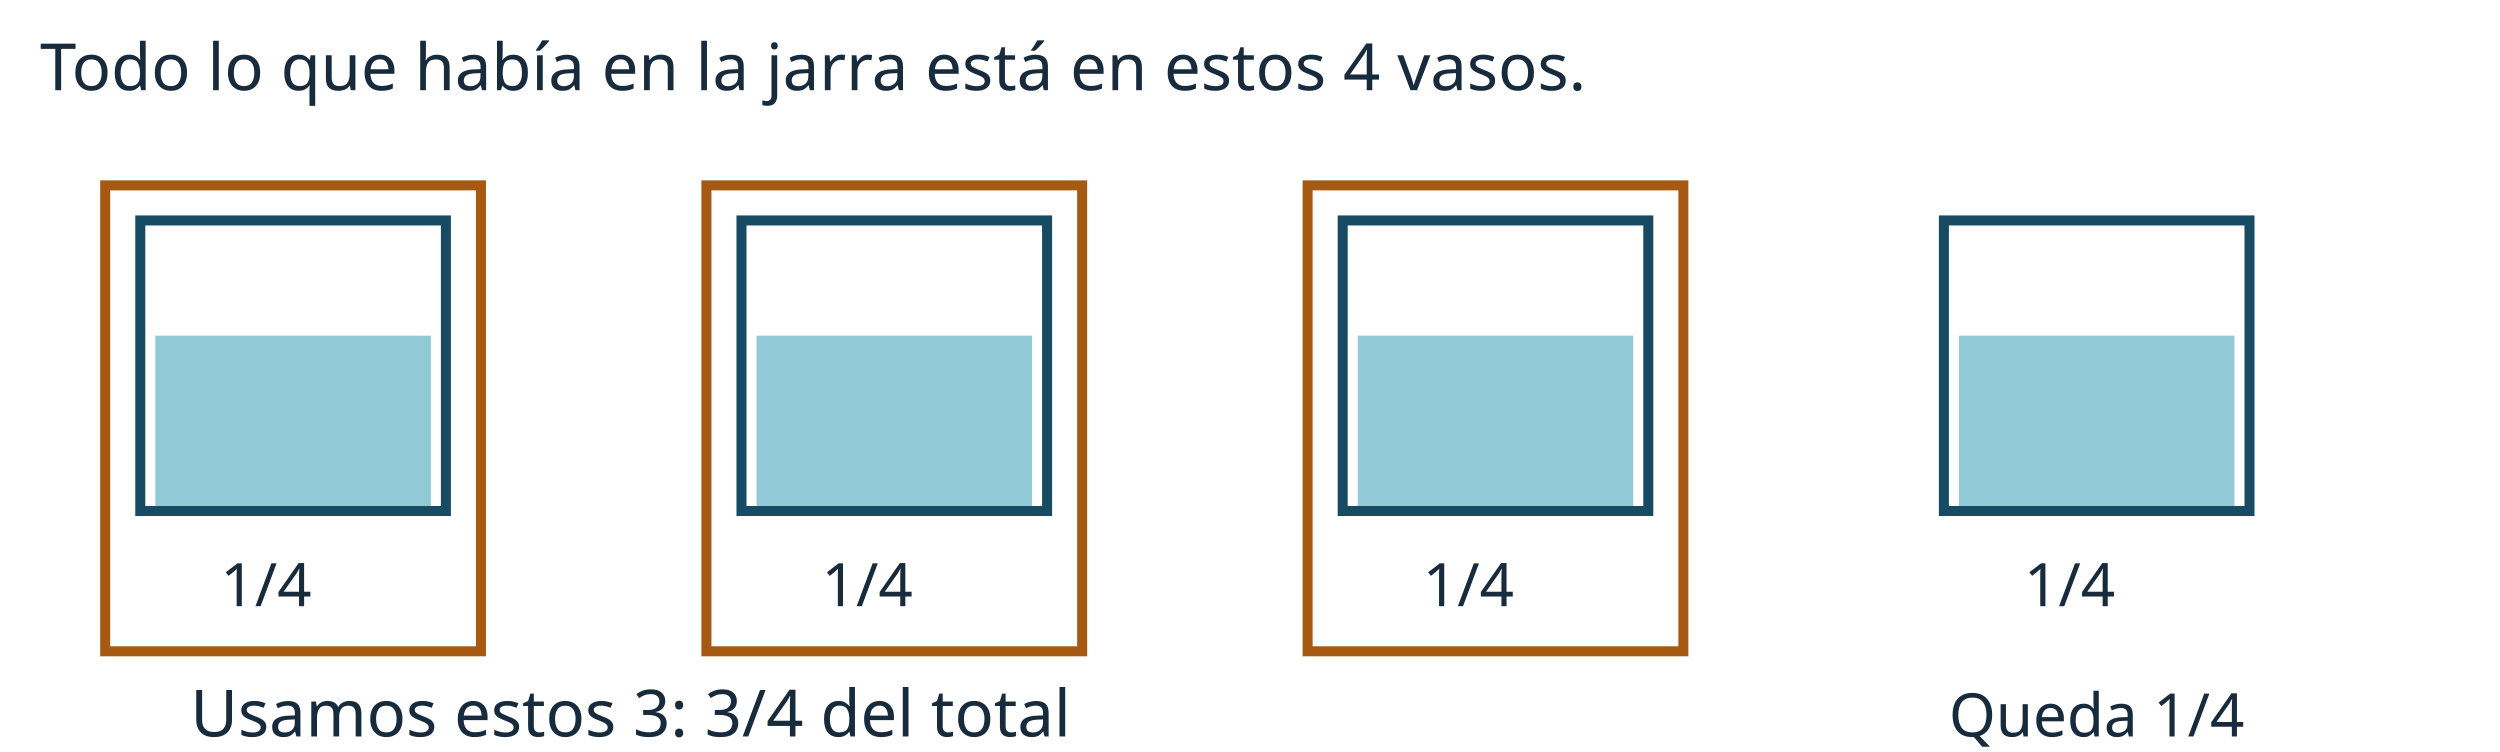
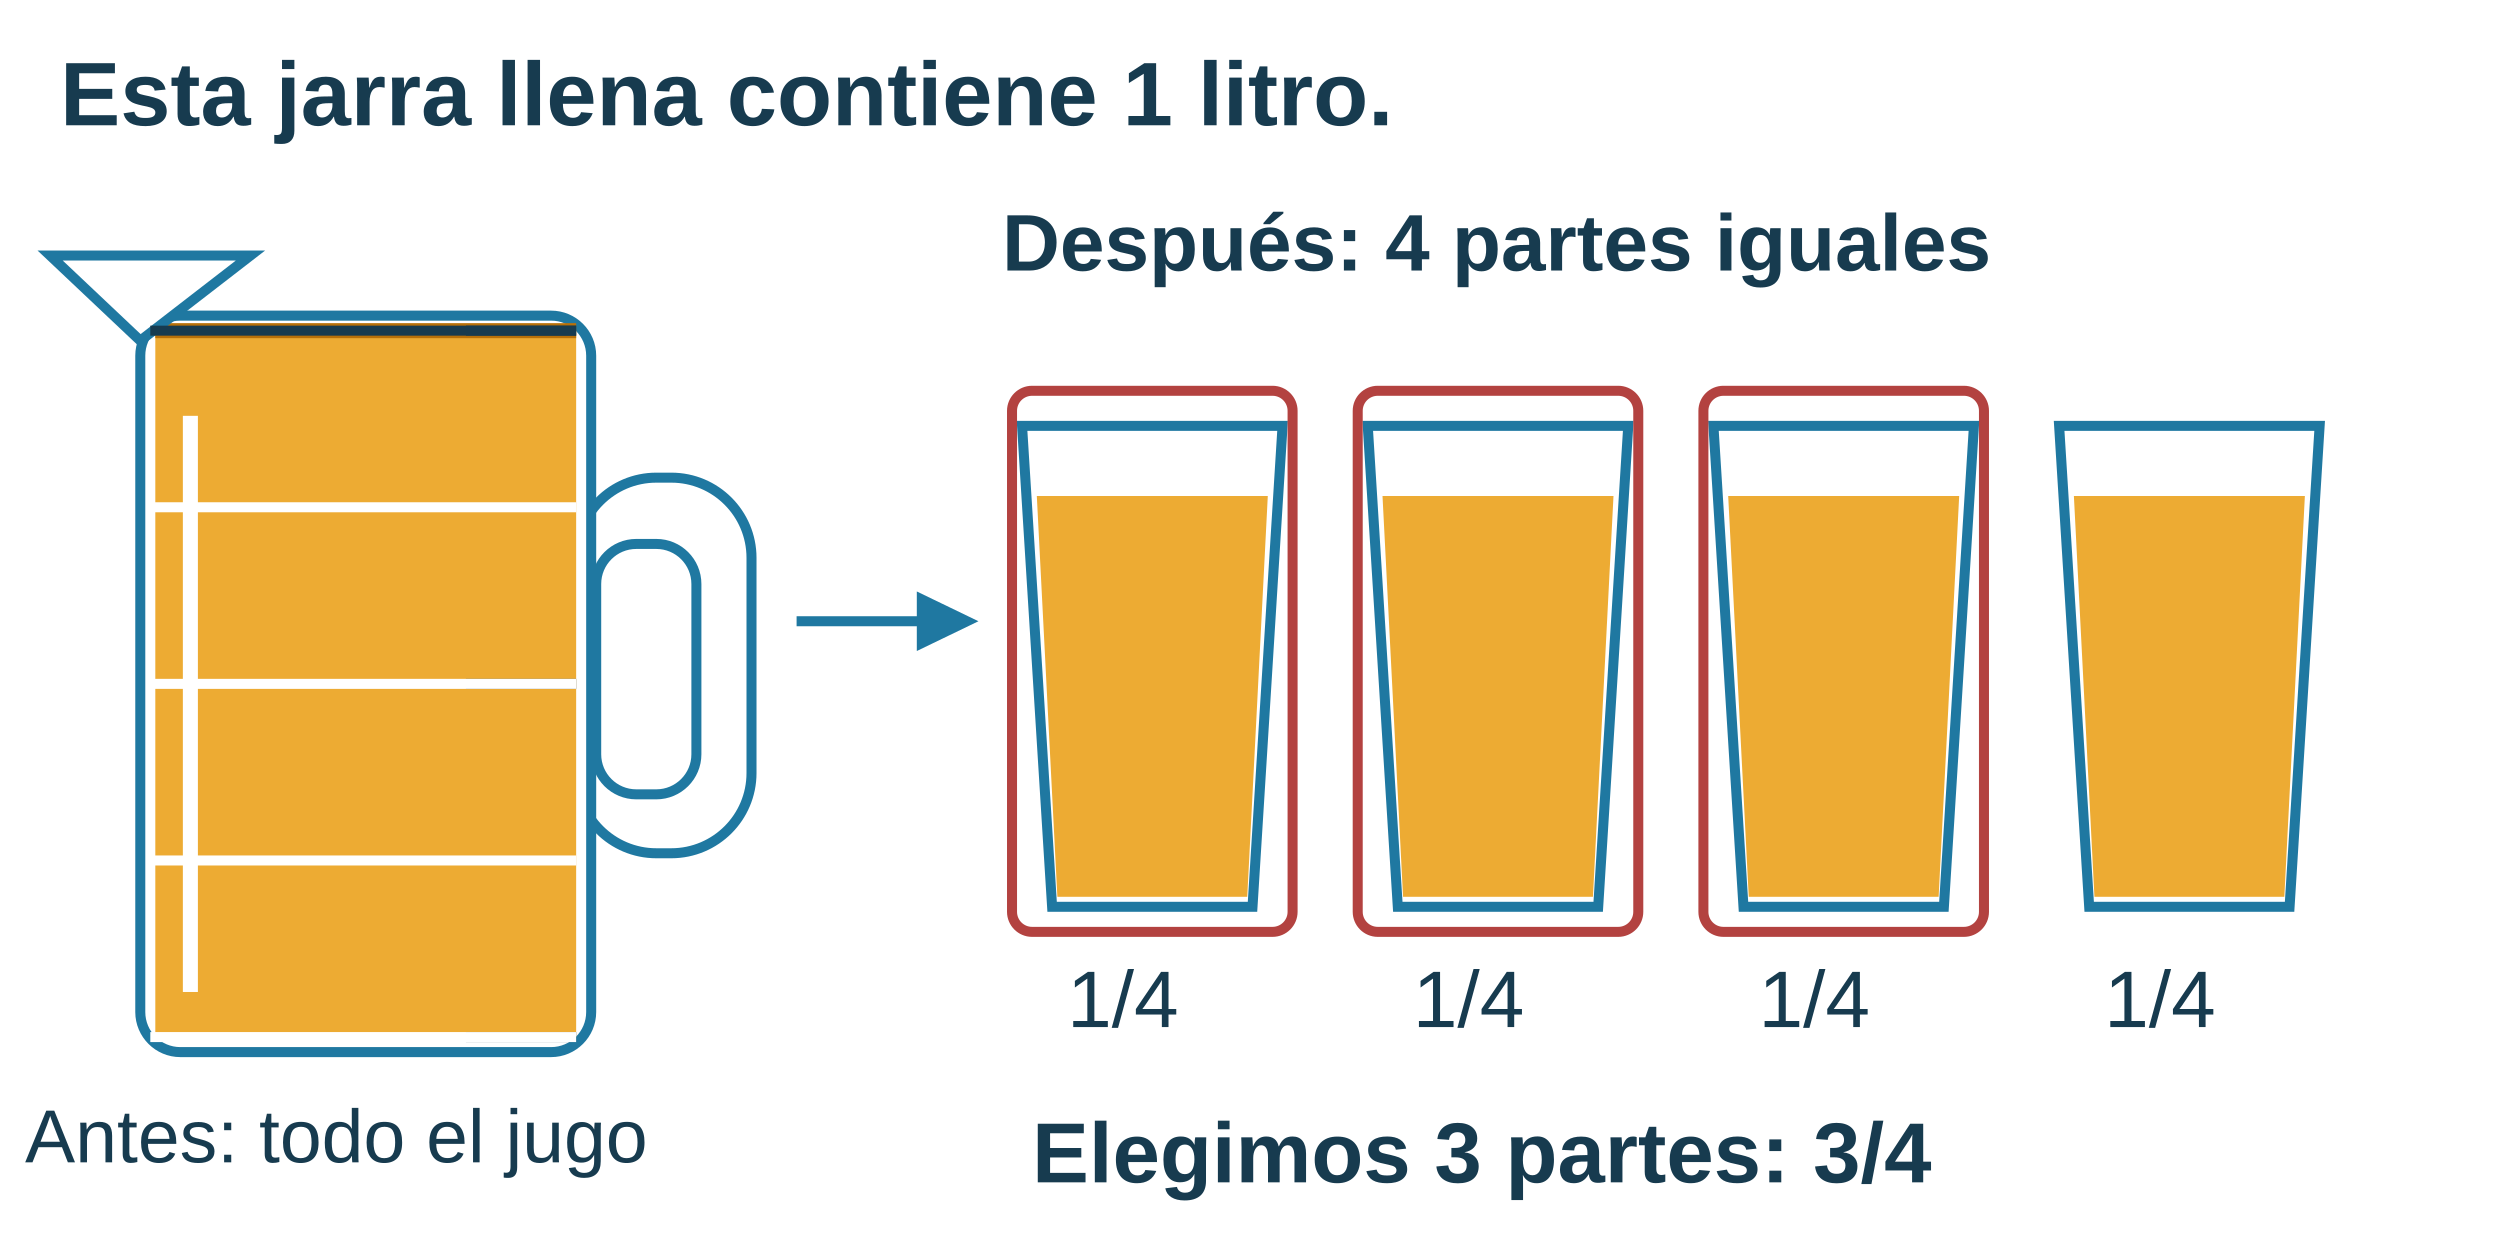
- <svg xmlns="http://www.w3.org/2000/svg" width="499" height="150" preserveAspectRatio="xMinYMin meet" viewBox="0 0 499 150" version="1.0" fill-rule="evenodd">
+ <svg xmlns="http://www.w3.org/2000/svg" width="499" height="250" preserveAspectRatio="xMinYMin meet" viewBox="0 0 499 250" version="1.0" fill-rule="evenodd">
  <clipPath id="clip">
-     <rect x="0" y="0" width="499" height="150" />
+     <rect x="0" y="0" width="499" height="250" />
  </clipPath>
-   <g id="group" transform="scale(1,-1) translate(0,-150)" style="clip-path: url(#clip)">
+   <g id="group" transform="scale(1,-1) translate(0,-250)" style="clip-path: url(#clip)">
    <g transform="">
-       <text x="8" y="132" style="font-family: Ficha; font-size: 13px;fill: rgb(9%,17%,24%); stroke:none;" transform="translate(0,264) scale(1,-1)">Todo lo que había en la jarra está en estos 4 vasos.</text>
-       <rect x="28" y="48" width="61" height="58" style="stroke: rgb(9%,29%,39%); stroke-linecap: butt; stroke-width: 2; fill: rgb(100%,100%,100%); fill-rule: evenodd;" />
-       <rect x="31" y="49" width="55" height="34" style="stroke: none; stroke-linecap: butt; stroke-width: 1; fill: rgb(57%,79%,84%); fill-rule: evenodd;" />
-       <text x="44" y="29" style="font-family: Ficha; font-size: 12px;fill: rgb(9%,17%,24%); stroke:none;" transform="translate(0,58) scale(1,-1)">1/4</text>
-       <rect x="21" y="20" width="75" height="93" style="stroke: rgb(65%,35%,7%); stroke-linecap: butt; stroke-width: 2; fill: none; fill-rule: evenodd;" />
-       <rect x="148" y="48" width="61" height="58" style="stroke: rgb(9%,29%,39%); stroke-linecap: butt; stroke-width: 2; fill: rgb(100%,100%,100%); fill-rule: evenodd;" />
-       <rect x="151" y="49" width="55" height="34" style="stroke: none; stroke-linecap: butt; stroke-width: 1; fill: rgb(57%,79%,84%); fill-rule: evenodd;" />
-       <text x="164" y="29" style="font-family: Ficha; font-size: 12px;fill: rgb(9%,17%,24%); stroke:none;" transform="translate(0,58) scale(1,-1)">1/4</text>
-       <rect x="141" y="20" width="75" height="93" style="stroke: rgb(65%,35%,7%); stroke-linecap: butt; stroke-width: 2; fill: none; fill-rule: evenodd;" />
-       <rect x="268" y="48" width="61" height="58" style="stroke: rgb(9%,29%,39%); stroke-linecap: butt; stroke-width: 2; fill: rgb(100%,100%,100%); fill-rule: evenodd;" />
-       <rect x="271" y="49" width="55" height="34" style="stroke: none; stroke-linecap: butt; stroke-width: 1; fill: rgb(57%,79%,84%); fill-rule: evenodd;" />
-       <text x="284" y="29" style="font-family: Ficha; font-size: 12px;fill: rgb(9%,17%,24%); stroke:none;" transform="translate(0,58) scale(1,-1)">1/4</text>
-       <rect x="261" y="20" width="75" height="93" style="stroke: rgb(65%,35%,7%); stroke-linecap: butt; stroke-width: 2; fill: none; fill-rule: evenodd;" />
-       <rect x="388" y="48" width="61" height="58" style="stroke: rgb(9%,29%,39%); stroke-linecap: butt; stroke-width: 2; fill: rgb(100%,100%,100%); fill-rule: evenodd;" />
-       <rect x="391" y="49" width="55" height="34" style="stroke: none; stroke-linecap: butt; stroke-width: 1; fill: rgb(57%,79%,84%); fill-rule: evenodd;" />
-       <text x="404" y="29" style="font-family: Ficha; font-size: 12px;fill: rgb(9%,17%,24%); stroke:none;" transform="translate(0,58) scale(1,-1)">1/4</text>
-       <text x="38" y="3" style="font-family: Ficha; font-size: 13px;fill: rgb(9%,17%,24%); stroke:none;" transform="translate(0,6) scale(1,-1)">Usamos estos 3: 3/4 del total</text>
-       <text x="389" y="3" style="font-family: Ficha; font-size: 12px;fill: rgb(9%,17%,24%); stroke:none;" transform="translate(0,6) scale(1,-1)">Queda 1/4</text>
+       <text x="12" y="225" style="font-family: Arial, sans-serif; font-weight: 700; font-size: 18px;fill: rgb(9%,23%,31%); stroke:none;" transform="translate(0,450) scale(1,-1)">Esta jarra llena contiene 1 litro.</text>
+       <rect x="115" y="79.69" width="35" height="74.97" rx="16" ry="16" style="stroke: rgb(12%,47%,63%); stroke-linecap: butt; stroke-width: 2; fill: none; fill-rule: evenodd;" />
+       <rect x="119" y="91.45" width="20" height="49.98" rx="8" ry="8" style="stroke: rgb(12%,47%,63%); stroke-linecap: butt; stroke-width: 2; fill: rgb(100%,100%,100%); fill-rule: evenodd;" />
+       <rect x="28" y="40" width="90" height="147" rx="8" ry="8" style="stroke: rgb(12%,47%,63%); stroke-linecap: butt; stroke-width: 2; fill: rgb(100%,100%,100%); fill-rule: evenodd;" />
+       <rect x="31" y="43" width="84" height="141" style="stroke: none; stroke-linecap: butt; stroke-width: 2; fill: rgb(93%,67%,20%); fill-rule: evenodd;" />
+       <path d="M 31,184 L 115,184 Z" style="stroke: rgb(72%,44%,3%); stroke-linecap: butt; stroke-width: 3;" />
+       <polygon points="28 182, 10 199, 50 199" style="stroke: rgb(12%,47%,63%); stroke-linecap: butt; stroke-width: 2; fill: rgb(100%,100%,100%); fill-rule: evenodd;" />
+       <path d="M 38,52 L 38,167 Z" style="stroke: rgb(100%,100%,100%); stroke-linecap: butt; stroke-width: 3;" />
+       <path d="M 93,43 L 115,43 Z" style="stroke: rgb(9%,23%,31%); stroke-linecap: butt; stroke-width: 2;" />
+       <path d="M 93,113.5 L 115,113.5 Z" style="stroke: rgb(9%,23%,31%); stroke-linecap: butt; stroke-width: 2;" />
+       <path d="M 93,184 L 115,184 Z" style="stroke: rgb(9%,23%,31%); stroke-linecap: butt; stroke-width: 2;" />
+       <path d="M 30,43 L 115,43 Z" style="stroke: rgb(100%,100%,100%); stroke-linecap: butt; stroke-width: 2;" />
+       <path d="M 30,78.25 L 115,78.25 Z" style="stroke: rgb(100%,100%,100%); stroke-linecap: butt; stroke-width: 2;" />
+       <path d="M 30,113.5 L 115,113.5 Z" style="stroke: rgb(100%,100%,100%); stroke-linecap: butt; stroke-width: 2;" />
+       <path d="M 30,148.75 L 115,148.75 Z" style="stroke: rgb(100%,100%,100%); stroke-linecap: butt; stroke-width: 2;" />
+       <path d="M 30,184 L 115,184 Z" style="stroke: rgb(9%,23%,31%); stroke-linecap: butt; stroke-width: 2;" />
+       <text x="5" y="18" style="font-family: Arial, sans-serif; font-size: 15px;fill: rgb(9%,23%,31%); stroke:none;" transform="translate(0,36) scale(1,-1)">Antes: todo el jugo</text>
+       <path d="M 159,126 L 193,126 Z" style="stroke: rgb(12%,47%,63%); stroke-linecap: butt; stroke-width: 2;" />
+       <polygon points="193 126, 183.995 130.35, 183.995 121.65" style="stroke: rgb(12%,47%,63%); stroke-linecap: butt; stroke-width: 2; fill: rgb(12%,47%,63%); fill-rule: evenodd;" />
+       <polygon points="210 69, 250 69, 256 165, 204 165" style="stroke: rgb(12%,47%,63%); stroke-linecap: butt; stroke-width: 2; fill: rgb(100%,100%,100%); fill-rule: evenodd;" />
+       <polygon points="212 72, 248 72, 252 150, 208 150" style="stroke: rgb(93%,67%,20%); stroke-linecap: butt; stroke-width: 2; fill: rgb(93%,67%,20%); fill-rule: evenodd;" />
+       <rect x="202" y="64" width="56" height="108" rx="4" ry="4" style="stroke: rgb(70%,26%,25%); stroke-linecap: butt; stroke-width: 2; fill: none; fill-rule: evenodd;" />
+       <text x="213" y="45" style="font-family: Arial, sans-serif; font-size: 16px;fill: rgb(9%,23%,31%); stroke:none;" transform="translate(0,90) scale(1,-1)">1/4</text>
+       <polygon points="279 69, 319 69, 325 165, 273 165" style="stroke: rgb(12%,47%,63%); stroke-linecap: butt; stroke-width: 2; fill: rgb(100%,100%,100%); fill-rule: evenodd;" />
+       <polygon points="281 72, 317 72, 321 150, 277 150" style="stroke: rgb(93%,67%,20%); stroke-linecap: butt; stroke-width: 2; fill: rgb(93%,67%,20%); fill-rule: evenodd;" />
+       <rect x="271" y="64" width="56" height="108" rx="4" ry="4" style="stroke: rgb(70%,26%,25%); stroke-linecap: butt; stroke-width: 2; fill: none; fill-rule: evenodd;" />
+       <text x="282" y="45" style="font-family: Arial, sans-serif; font-size: 16px;fill: rgb(9%,23%,31%); stroke:none;" transform="translate(0,90) scale(1,-1)">1/4</text>
+       <polygon points="348 69, 388 69, 394 165, 342 165" style="stroke: rgb(12%,47%,63%); stroke-linecap: butt; stroke-width: 2; fill: rgb(100%,100%,100%); fill-rule: evenodd;" />
+       <polygon points="350 72, 386 72, 390 150, 346 150" style="stroke: rgb(93%,67%,20%); stroke-linecap: butt; stroke-width: 2; fill: rgb(93%,67%,20%); fill-rule: evenodd;" />
+       <rect x="340" y="64" width="56" height="108" rx="4" ry="4" style="stroke: rgb(70%,26%,25%); stroke-linecap: butt; stroke-width: 2; fill: none; fill-rule: evenodd;" />
+       <text x="351" y="45" style="font-family: Arial, sans-serif; font-size: 16px;fill: rgb(9%,23%,31%); stroke:none;" transform="translate(0,90) scale(1,-1)">1/4</text>
+       <polygon points="417 69, 457 69, 463 165, 411 165" style="stroke: rgb(12%,47%,63%); stroke-linecap: butt; stroke-width: 2; fill: rgb(100%,100%,100%); fill-rule: evenodd;" />
+       <polygon points="419 72, 455 72, 459 150, 415 150" style="stroke: rgb(93%,67%,20%); stroke-linecap: butt; stroke-width: 2; fill: rgb(93%,67%,20%); fill-rule: evenodd;" />
+       <text x="420" y="45" style="font-family: Arial, sans-serif; font-size: 16px;fill: rgb(9%,23%,31%); stroke:none;" transform="translate(0,90) scale(1,-1)">1/4</text>
+       <text x="200" y="196" style="font-family: Arial, sans-serif; font-weight: 700; font-size: 16px;fill: rgb(9%,23%,31%); stroke:none;" transform="translate(0,392) scale(1,-1)">Después: 4 partes iguales</text>
+       <text x="206" y="14" style="font-family: Arial, sans-serif; font-weight: 700; font-size: 17px;fill: rgb(9%,23%,31%); stroke:none;" transform="translate(0,28) scale(1,-1)">Elegimos 3 partes: 3/4</text>
    </g>
  </g>
</svg>
